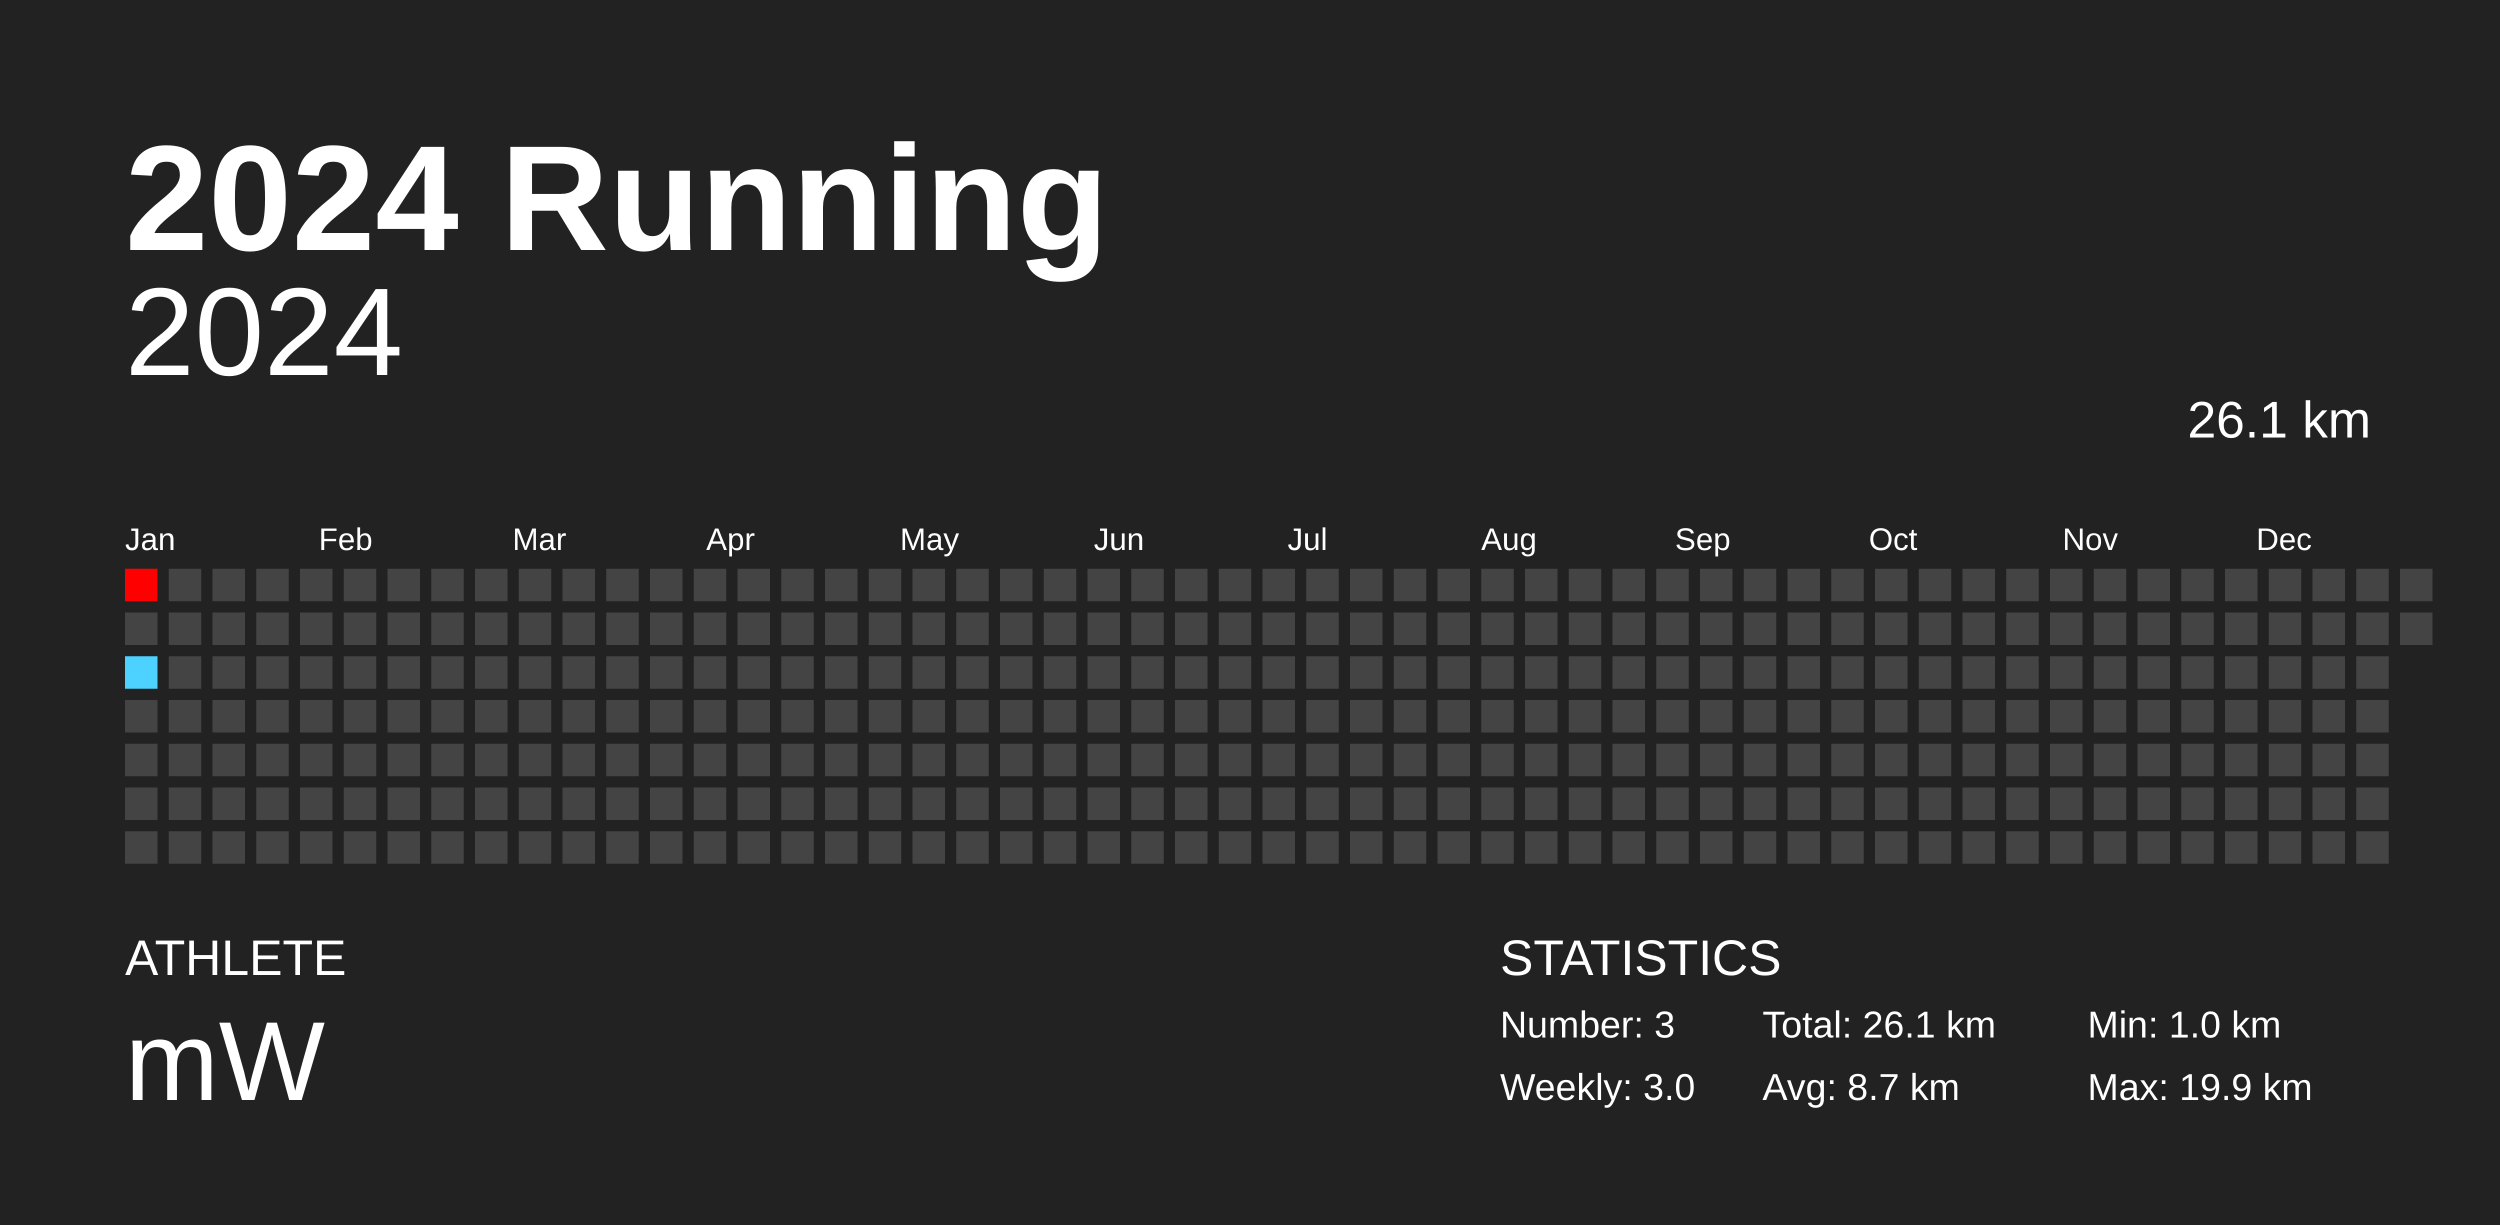
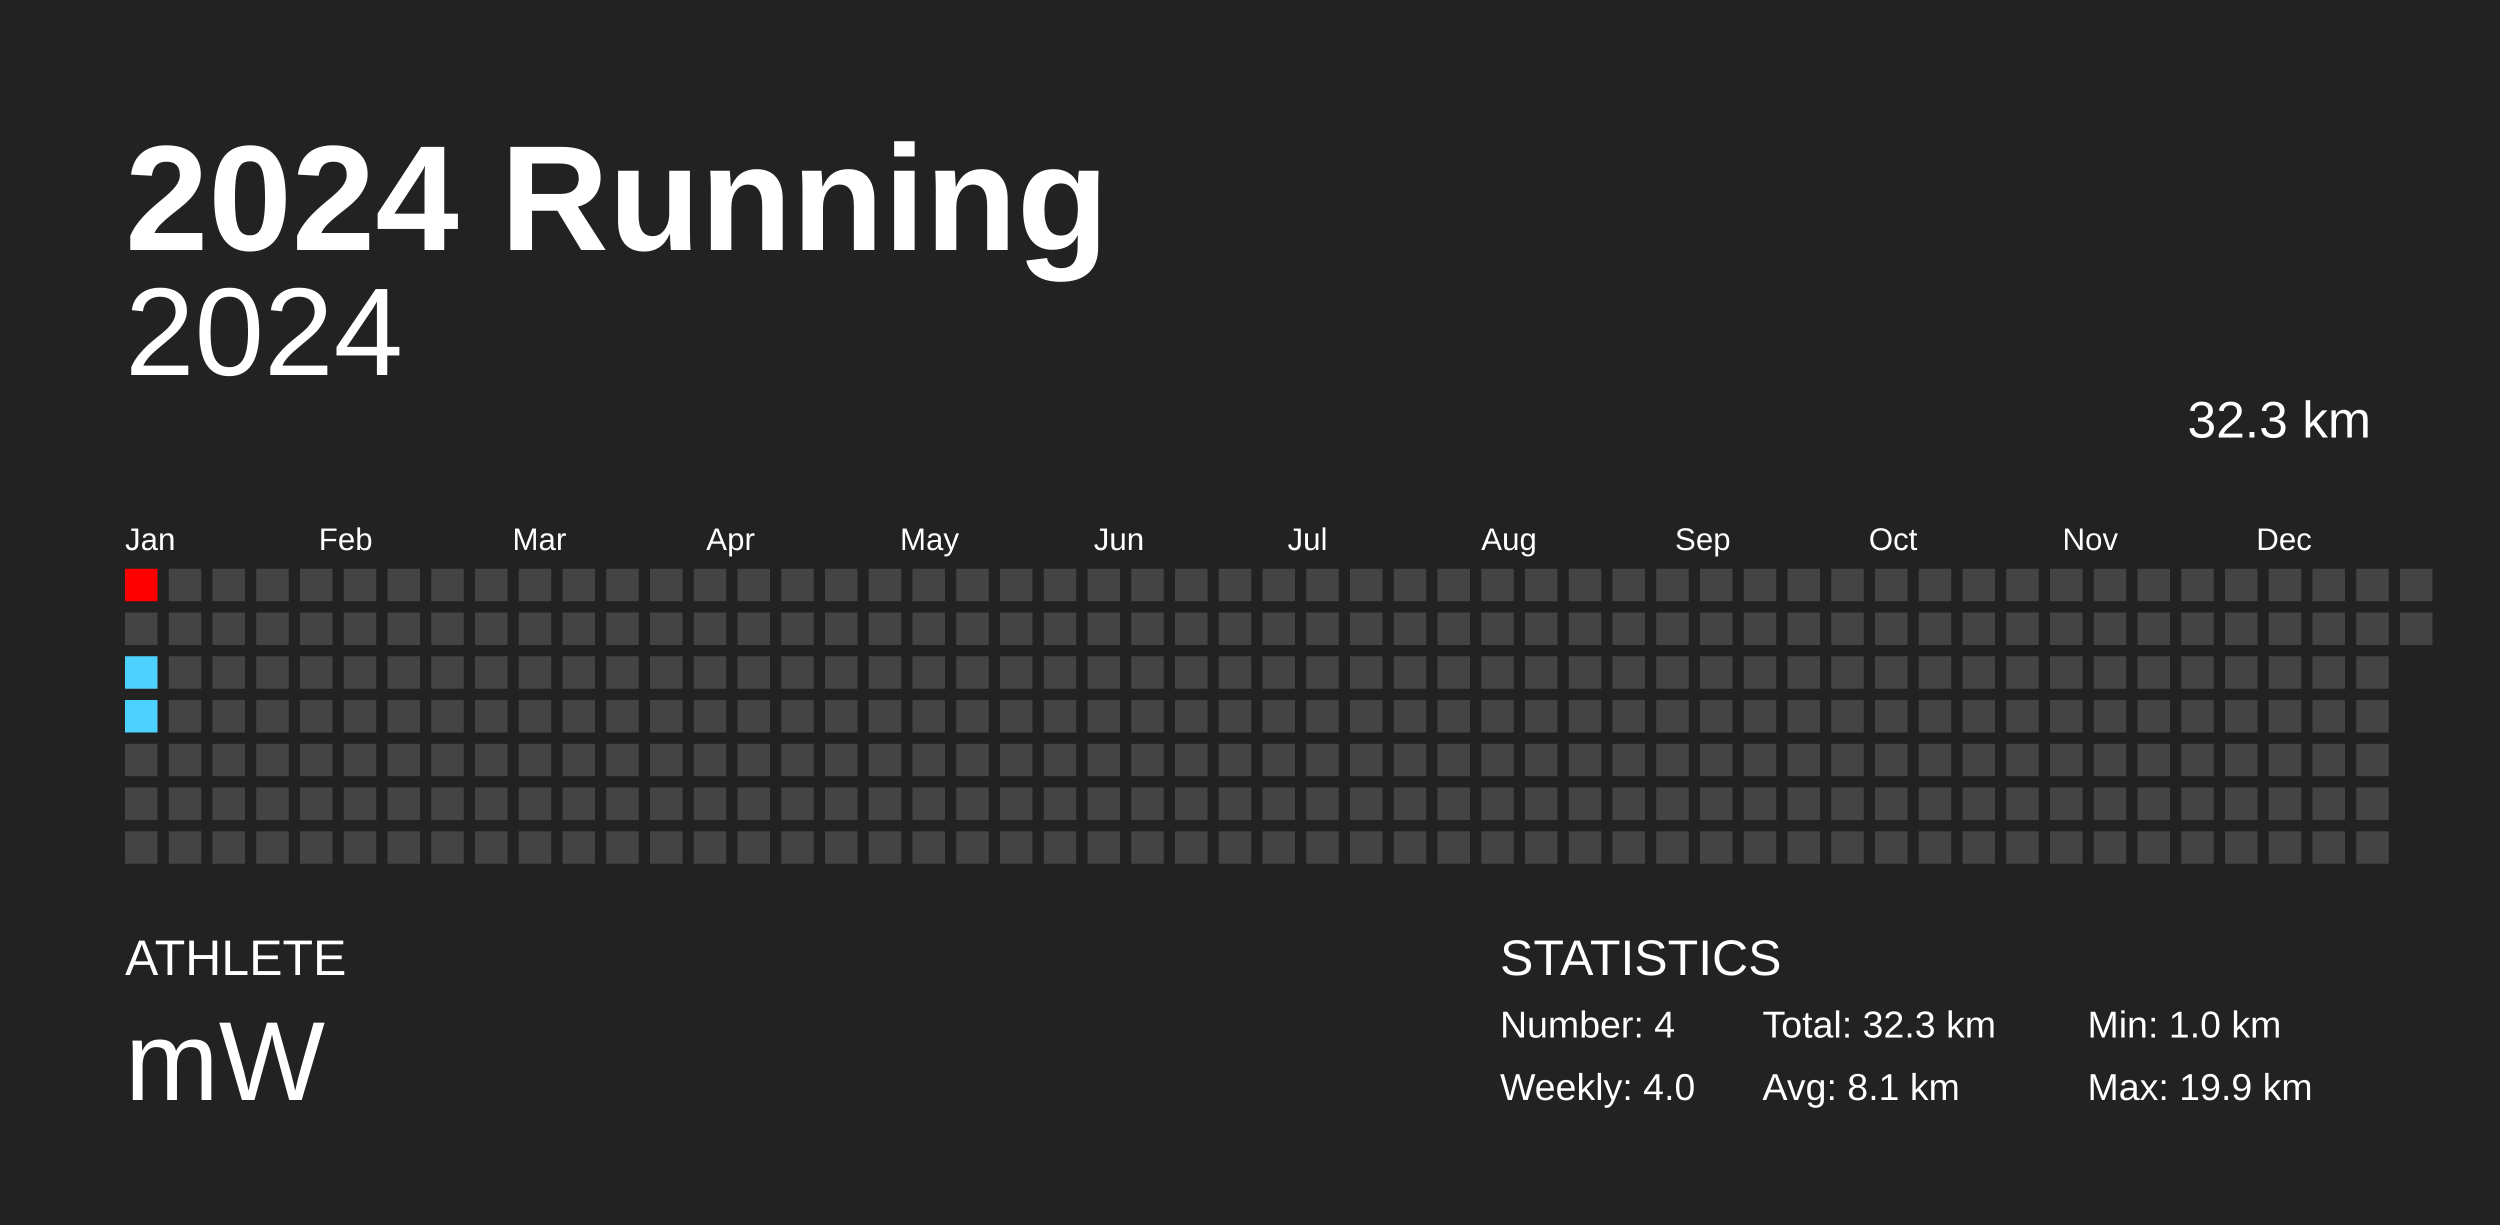
<svg xmlns="http://www.w3.org/2000/svg" baseProfile="full" height="98mm" version="1.1" viewBox="0,0,200,98" width="200mm">
  <defs />
  <rect fill="#222222" height="98" width="200" x="0" y="0" />
  <text fill="#FFFFFF" style="font-size:12px; font-family:Arial; font-weight:bold;" x="10" y="20">2024 Running</text>
  <text fill="#FFFFFF" style="font-size:4px; font-family:Arial" x="10" y="78">ATHLETE</text>
  <text fill="#FFFFFF" style="font-size:9px; font-family:Arial" x="10" y="88">mW</text>
  <text fill="#FFFFFF" style="font-size:4px; font-family:Arial" x="120" y="78">STATISTICS</text>
-   <text fill="#FFFFFF" style="font-size:3px; font-family:Arial" x="120" y="83">Number: 3</text>
-   <text fill="#FFFFFF" style="font-size:3px; font-family:Arial" x="120" y="88">Weekly: 3.0</text>
-   <text fill="#FFFFFF" style="font-size:3px; font-family:Arial" x="141" y="83">Total: 26.1 km</text>
-   <text fill="#FFFFFF" style="font-size:3px; font-family:Arial" x="141" y="88">Avg: 8.7 km</text>
+   <text fill="#FFFFFF" style="font-size:3px; font-family:Arial" x="120" y="83">Number: 4</text>
+   <text fill="#FFFFFF" style="font-size:3px; font-family:Arial" x="120" y="88">Weekly: 4.0</text>
+   <text fill="#FFFFFF" style="font-size:3px; font-family:Arial" x="141" y="83">Total: 32.3 km</text>
+   <text fill="#FFFFFF" style="font-size:3px; font-family:Arial" x="141" y="88">Avg: 8.1 km</text>
  <text fill="#FFFFFF" style="font-size:3px; font-family:Arial" x="167" y="83">Min: 1.0 km</text>
  <text fill="#FFFFFF" style="font-size:3px; font-family:Arial" x="167" y="88">Max: 19.9 km</text>
  <text alignment-baseline="hanging" fill="#FFFFFF" style="font-size:10.0px; font-family:Arial;" x="10" y="30">2024</text>
-   <text alignment-baseline="hanging" fill="#FFFFFF" style="font-size:4.125px; font-family:Arial;" x="175" y="35">26.1 km</text>
+   <text alignment-baseline="hanging" fill="#FFFFFF" style="font-size:4.125px; font-family:Arial;" x="175" y="35">32.3 km</text>
  <text fill="#FFFFFF" style="font-size:2.5px; font-family:Arial" x="10.0" y="44">Jan</text>
  <text fill="#FFFFFF" style="font-size:2.5px; font-family:Arial" x="25.5" y="44">Feb</text>
  <text fill="#FFFFFF" style="font-size:2.5px; font-family:Arial" x="41.0" y="44">Mar</text>
  <text fill="#FFFFFF" style="font-size:2.5px; font-family:Arial" x="56.5" y="44">Apr</text>
  <text fill="#FFFFFF" style="font-size:2.5px; font-family:Arial" x="72.0" y="44">May</text>
  <text fill="#FFFFFF" style="font-size:2.5px; font-family:Arial" x="87.5" y="44">Jun</text>
  <text fill="#FFFFFF" style="font-size:2.5px; font-family:Arial" x="103.0" y="44">Jul</text>
  <text fill="#FFFFFF" style="font-size:2.5px; font-family:Arial" x="118.5" y="44">Aug</text>
  <text fill="#FFFFFF" style="font-size:2.5px; font-family:Arial" x="134.0" y="44">Sep</text>
  <text fill="#FFFFFF" style="font-size:2.5px; font-family:Arial" x="149.5" y="44">Oct</text>
  <text fill="#FFFFFF" style="font-size:2.5px; font-family:Arial" x="165.0" y="44">Nov</text>
  <text fill="#FFFFFF" style="font-size:2.5px; font-family:Arial" x="180.5" y="44">Dec</text>
  <rect fill="red" height="2.6" width="2.6" x="10.0" y="45.5" />
  <rect fill="#444444" height="2.6" width="2.6" x="10.0" y="49.0" />
  <rect fill="#4dd2ff" height="2.6" width="2.6" x="10.0" y="52.5" />
-   <rect fill="#444444" height="2.6" width="2.6" x="10.0" y="56.0" />
+   <rect fill="#4dd2ff" height="2.6" width="2.6" x="10.0" y="56.0" />
  <rect fill="#444444" height="2.6" width="2.6" x="10.0" y="59.5" />
  <rect fill="#444444" height="2.6" width="2.6" x="10.0" y="63.0" />
  <rect fill="#444444" height="2.6" width="2.6" x="10.0" y="66.5" />
  <rect fill="#444444" height="2.6" width="2.6" x="13.5" y="45.5" />
  <rect fill="#444444" height="2.6" width="2.6" x="13.5" y="49.0" />
  <rect fill="#444444" height="2.6" width="2.6" x="13.5" y="52.5" />
  <rect fill="#444444" height="2.6" width="2.6" x="13.5" y="56.0" />
  <rect fill="#444444" height="2.6" width="2.6" x="13.5" y="59.5" />
  <rect fill="#444444" height="2.6" width="2.6" x="13.5" y="63.0" />
  <rect fill="#444444" height="2.6" width="2.6" x="13.5" y="66.5" />
  <rect fill="#444444" height="2.6" width="2.6" x="17.0" y="45.5" />
  <rect fill="#444444" height="2.6" width="2.6" x="17.0" y="49.0" />
  <rect fill="#444444" height="2.6" width="2.6" x="17.0" y="52.5" />
  <rect fill="#444444" height="2.6" width="2.6" x="17.0" y="56.0" />
  <rect fill="#444444" height="2.6" width="2.6" x="17.0" y="59.5" />
  <rect fill="#444444" height="2.6" width="2.6" x="17.0" y="63.0" />
  <rect fill="#444444" height="2.6" width="2.6" x="17.0" y="66.5" />
  <rect fill="#444444" height="2.6" width="2.6" x="20.5" y="45.5" />
  <rect fill="#444444" height="2.6" width="2.6" x="20.5" y="49.0" />
  <rect fill="#444444" height="2.6" width="2.6" x="20.5" y="52.5" />
  <rect fill="#444444" height="2.6" width="2.6" x="20.5" y="56.0" />
  <rect fill="#444444" height="2.6" width="2.6" x="20.5" y="59.5" />
  <rect fill="#444444" height="2.6" width="2.6" x="20.5" y="63.0" />
  <rect fill="#444444" height="2.6" width="2.6" x="20.5" y="66.5" />
  <rect fill="#444444" height="2.6" width="2.6" x="24.0" y="45.5" />
  <rect fill="#444444" height="2.6" width="2.6" x="24.0" y="49.0" />
  <rect fill="#444444" height="2.6" width="2.6" x="24.0" y="52.5" />
  <rect fill="#444444" height="2.6" width="2.6" x="24.0" y="56.0" />
  <rect fill="#444444" height="2.6" width="2.6" x="24.0" y="59.5" />
  <rect fill="#444444" height="2.6" width="2.6" x="24.0" y="63.0" />
  <rect fill="#444444" height="2.6" width="2.6" x="24.0" y="66.5" />
  <rect fill="#444444" height="2.6" width="2.6" x="27.5" y="45.5" />
  <rect fill="#444444" height="2.6" width="2.6" x="27.5" y="49.0" />
  <rect fill="#444444" height="2.6" width="2.6" x="27.5" y="52.5" />
  <rect fill="#444444" height="2.6" width="2.6" x="27.5" y="56.0" />
  <rect fill="#444444" height="2.6" width="2.6" x="27.5" y="59.5" />
  <rect fill="#444444" height="2.6" width="2.6" x="27.5" y="63.0" />
  <rect fill="#444444" height="2.6" width="2.6" x="27.5" y="66.5" />
  <rect fill="#444444" height="2.6" width="2.6" x="31.0" y="45.5" />
  <rect fill="#444444" height="2.6" width="2.6" x="31.0" y="49.0" />
  <rect fill="#444444" height="2.6" width="2.6" x="31.0" y="52.5" />
  <rect fill="#444444" height="2.6" width="2.6" x="31.0" y="56.0" />
  <rect fill="#444444" height="2.6" width="2.6" x="31.0" y="59.5" />
  <rect fill="#444444" height="2.6" width="2.6" x="31.0" y="63.0" />
  <rect fill="#444444" height="2.6" width="2.6" x="31.0" y="66.5" />
  <rect fill="#444444" height="2.6" width="2.6" x="34.5" y="45.5" />
  <rect fill="#444444" height="2.6" width="2.6" x="34.5" y="49.0" />
  <rect fill="#444444" height="2.6" width="2.6" x="34.5" y="52.5" />
  <rect fill="#444444" height="2.6" width="2.6" x="34.5" y="56.0" />
  <rect fill="#444444" height="2.6" width="2.6" x="34.5" y="59.5" />
  <rect fill="#444444" height="2.6" width="2.6" x="34.5" y="63.0" />
  <rect fill="#444444" height="2.6" width="2.6" x="34.5" y="66.5" />
  <rect fill="#444444" height="2.6" width="2.6" x="38.0" y="45.5" />
  <rect fill="#444444" height="2.6" width="2.6" x="38.0" y="49.0" />
  <rect fill="#444444" height="2.6" width="2.6" x="38.0" y="52.5" />
  <rect fill="#444444" height="2.6" width="2.6" x="38.0" y="56.0" />
  <rect fill="#444444" height="2.6" width="2.6" x="38.0" y="59.5" />
  <rect fill="#444444" height="2.6" width="2.6" x="38.0" y="63.0" />
  <rect fill="#444444" height="2.6" width="2.6" x="38.0" y="66.5" />
  <rect fill="#444444" height="2.6" width="2.6" x="41.5" y="45.5" />
  <rect fill="#444444" height="2.6" width="2.6" x="41.5" y="49.0" />
  <rect fill="#444444" height="2.6" width="2.6" x="41.5" y="52.5" />
  <rect fill="#444444" height="2.6" width="2.6" x="41.5" y="56.0" />
  <rect fill="#444444" height="2.6" width="2.6" x="41.5" y="59.5" />
  <rect fill="#444444" height="2.6" width="2.6" x="41.5" y="63.0" />
  <rect fill="#444444" height="2.6" width="2.6" x="41.5" y="66.5" />
  <rect fill="#444444" height="2.6" width="2.6" x="45.0" y="45.5" />
  <rect fill="#444444" height="2.6" width="2.6" x="45.0" y="49.0" />
  <rect fill="#444444" height="2.6" width="2.6" x="45.0" y="52.5" />
  <rect fill="#444444" height="2.6" width="2.6" x="45.0" y="56.0" />
  <rect fill="#444444" height="2.6" width="2.6" x="45.0" y="59.5" />
  <rect fill="#444444" height="2.6" width="2.6" x="45.0" y="63.0" />
  <rect fill="#444444" height="2.6" width="2.6" x="45.0" y="66.5" />
  <rect fill="#444444" height="2.6" width="2.6" x="48.5" y="45.5" />
  <rect fill="#444444" height="2.6" width="2.6" x="48.5" y="49.0" />
  <rect fill="#444444" height="2.6" width="2.6" x="48.5" y="52.5" />
  <rect fill="#444444" height="2.6" width="2.6" x="48.5" y="56.0" />
  <rect fill="#444444" height="2.6" width="2.6" x="48.5" y="59.5" />
  <rect fill="#444444" height="2.6" width="2.6" x="48.5" y="63.0" />
  <rect fill="#444444" height="2.6" width="2.6" x="48.5" y="66.5" />
  <rect fill="#444444" height="2.6" width="2.6" x="52.0" y="45.5" />
  <rect fill="#444444" height="2.6" width="2.6" x="52.0" y="49.0" />
  <rect fill="#444444" height="2.6" width="2.6" x="52.0" y="52.5" />
  <rect fill="#444444" height="2.6" width="2.6" x="52.0" y="56.0" />
  <rect fill="#444444" height="2.6" width="2.6" x="52.0" y="59.5" />
  <rect fill="#444444" height="2.6" width="2.6" x="52.0" y="63.0" />
  <rect fill="#444444" height="2.6" width="2.6" x="52.0" y="66.5" />
  <rect fill="#444444" height="2.6" width="2.6" x="55.5" y="45.5" />
  <rect fill="#444444" height="2.6" width="2.6" x="55.5" y="49.0" />
  <rect fill="#444444" height="2.6" width="2.6" x="55.5" y="52.5" />
  <rect fill="#444444" height="2.6" width="2.6" x="55.5" y="56.0" />
  <rect fill="#444444" height="2.6" width="2.6" x="55.5" y="59.5" />
  <rect fill="#444444" height="2.6" width="2.6" x="55.5" y="63.0" />
  <rect fill="#444444" height="2.6" width="2.6" x="55.5" y="66.5" />
  <rect fill="#444444" height="2.6" width="2.6" x="59.0" y="45.5" />
  <rect fill="#444444" height="2.6" width="2.6" x="59.0" y="49.0" />
  <rect fill="#444444" height="2.6" width="2.6" x="59.0" y="52.5" />
  <rect fill="#444444" height="2.6" width="2.6" x="59.0" y="56.0" />
  <rect fill="#444444" height="2.6" width="2.6" x="59.0" y="59.5" />
  <rect fill="#444444" height="2.6" width="2.6" x="59.0" y="63.0" />
  <rect fill="#444444" height="2.6" width="2.6" x="59.0" y="66.5" />
  <rect fill="#444444" height="2.6" width="2.6" x="62.5" y="45.5" />
  <rect fill="#444444" height="2.6" width="2.6" x="62.5" y="49.0" />
  <rect fill="#444444" height="2.6" width="2.6" x="62.5" y="52.5" />
  <rect fill="#444444" height="2.6" width="2.6" x="62.5" y="56.0" />
  <rect fill="#444444" height="2.6" width="2.6" x="62.5" y="59.5" />
  <rect fill="#444444" height="2.6" width="2.6" x="62.5" y="63.0" />
  <rect fill="#444444" height="2.6" width="2.6" x="62.5" y="66.5" />
  <rect fill="#444444" height="2.6" width="2.6" x="66.0" y="45.5" />
  <rect fill="#444444" height="2.6" width="2.6" x="66.0" y="49.0" />
  <rect fill="#444444" height="2.6" width="2.6" x="66.0" y="52.5" />
  <rect fill="#444444" height="2.6" width="2.6" x="66.0" y="56.0" />
  <rect fill="#444444" height="2.6" width="2.6" x="66.0" y="59.5" />
  <rect fill="#444444" height="2.6" width="2.6" x="66.0" y="63.0" />
  <rect fill="#444444" height="2.6" width="2.6" x="66.0" y="66.5" />
  <rect fill="#444444" height="2.6" width="2.6" x="69.5" y="45.5" />
  <rect fill="#444444" height="2.6" width="2.6" x="69.5" y="49.0" />
  <rect fill="#444444" height="2.6" width="2.6" x="69.5" y="52.5" />
  <rect fill="#444444" height="2.6" width="2.6" x="69.5" y="56.0" />
  <rect fill="#444444" height="2.6" width="2.6" x="69.5" y="59.5" />
  <rect fill="#444444" height="2.6" width="2.6" x="69.5" y="63.0" />
  <rect fill="#444444" height="2.6" width="2.6" x="69.5" y="66.5" />
  <rect fill="#444444" height="2.6" width="2.6" x="73.0" y="45.5" />
  <rect fill="#444444" height="2.6" width="2.6" x="73.0" y="49.0" />
  <rect fill="#444444" height="2.6" width="2.6" x="73.0" y="52.5" />
  <rect fill="#444444" height="2.6" width="2.6" x="73.0" y="56.0" />
  <rect fill="#444444" height="2.6" width="2.6" x="73.0" y="59.5" />
  <rect fill="#444444" height="2.6" width="2.6" x="73.0" y="63.0" />
  <rect fill="#444444" height="2.6" width="2.6" x="73.0" y="66.5" />
  <rect fill="#444444" height="2.6" width="2.6" x="76.5" y="45.5" />
  <rect fill="#444444" height="2.6" width="2.6" x="76.5" y="49.0" />
  <rect fill="#444444" height="2.6" width="2.6" x="76.5" y="52.5" />
  <rect fill="#444444" height="2.6" width="2.6" x="76.5" y="56.0" />
  <rect fill="#444444" height="2.6" width="2.6" x="76.5" y="59.5" />
  <rect fill="#444444" height="2.6" width="2.6" x="76.5" y="63.0" />
  <rect fill="#444444" height="2.6" width="2.6" x="76.5" y="66.5" />
  <rect fill="#444444" height="2.6" width="2.6" x="80.0" y="45.5" />
  <rect fill="#444444" height="2.6" width="2.6" x="80.0" y="49.0" />
  <rect fill="#444444" height="2.6" width="2.6" x="80.0" y="52.5" />
  <rect fill="#444444" height="2.6" width="2.6" x="80.0" y="56.0" />
  <rect fill="#444444" height="2.6" width="2.6" x="80.0" y="59.5" />
  <rect fill="#444444" height="2.6" width="2.6" x="80.0" y="63.0" />
  <rect fill="#444444" height="2.6" width="2.6" x="80.0" y="66.5" />
  <rect fill="#444444" height="2.6" width="2.6" x="83.5" y="45.5" />
  <rect fill="#444444" height="2.6" width="2.6" x="83.5" y="49.0" />
  <rect fill="#444444" height="2.6" width="2.6" x="83.5" y="52.5" />
  <rect fill="#444444" height="2.6" width="2.6" x="83.5" y="56.0" />
  <rect fill="#444444" height="2.6" width="2.6" x="83.5" y="59.5" />
  <rect fill="#444444" height="2.6" width="2.6" x="83.5" y="63.0" />
  <rect fill="#444444" height="2.6" width="2.6" x="83.5" y="66.5" />
  <rect fill="#444444" height="2.6" width="2.6" x="87.0" y="45.5" />
  <rect fill="#444444" height="2.6" width="2.6" x="87.0" y="49.0" />
  <rect fill="#444444" height="2.6" width="2.6" x="87.0" y="52.5" />
  <rect fill="#444444" height="2.6" width="2.6" x="87.0" y="56.0" />
  <rect fill="#444444" height="2.6" width="2.6" x="87.0" y="59.5" />
  <rect fill="#444444" height="2.6" width="2.6" x="87.0" y="63.0" />
  <rect fill="#444444" height="2.6" width="2.6" x="87.0" y="66.5" />
  <rect fill="#444444" height="2.6" width="2.6" x="90.5" y="45.5" />
  <rect fill="#444444" height="2.6" width="2.6" x="90.5" y="49.0" />
  <rect fill="#444444" height="2.6" width="2.6" x="90.5" y="52.5" />
  <rect fill="#444444" height="2.6" width="2.6" x="90.5" y="56.0" />
  <rect fill="#444444" height="2.6" width="2.6" x="90.5" y="59.5" />
  <rect fill="#444444" height="2.6" width="2.6" x="90.5" y="63.0" />
  <rect fill="#444444" height="2.6" width="2.6" x="90.5" y="66.5" />
  <rect fill="#444444" height="2.6" width="2.6" x="94.0" y="45.5" />
  <rect fill="#444444" height="2.6" width="2.6" x="94.0" y="49.0" />
  <rect fill="#444444" height="2.6" width="2.6" x="94.0" y="52.5" />
  <rect fill="#444444" height="2.6" width="2.6" x="94.0" y="56.0" />
  <rect fill="#444444" height="2.6" width="2.6" x="94.0" y="59.5" />
  <rect fill="#444444" height="2.6" width="2.6" x="94.0" y="63.0" />
  <rect fill="#444444" height="2.6" width="2.6" x="94.0" y="66.5" />
  <rect fill="#444444" height="2.6" width="2.6" x="97.5" y="45.5" />
  <rect fill="#444444" height="2.6" width="2.6" x="97.5" y="49.0" />
  <rect fill="#444444" height="2.6" width="2.6" x="97.5" y="52.5" />
  <rect fill="#444444" height="2.6" width="2.6" x="97.5" y="56.0" />
  <rect fill="#444444" height="2.6" width="2.6" x="97.5" y="59.5" />
  <rect fill="#444444" height="2.6" width="2.6" x="97.5" y="63.0" />
  <rect fill="#444444" height="2.6" width="2.6" x="97.5" y="66.5" />
  <rect fill="#444444" height="2.6" width="2.6" x="101.0" y="45.5" />
  <rect fill="#444444" height="2.6" width="2.6" x="101.0" y="49.0" />
  <rect fill="#444444" height="2.6" width="2.6" x="101.0" y="52.5" />
  <rect fill="#444444" height="2.6" width="2.6" x="101.0" y="56.0" />
  <rect fill="#444444" height="2.6" width="2.6" x="101.0" y="59.5" />
  <rect fill="#444444" height="2.6" width="2.6" x="101.0" y="63.0" />
  <rect fill="#444444" height="2.6" width="2.6" x="101.0" y="66.5" />
  <rect fill="#444444" height="2.6" width="2.6" x="104.5" y="45.5" />
  <rect fill="#444444" height="2.6" width="2.6" x="104.5" y="49.0" />
  <rect fill="#444444" height="2.6" width="2.6" x="104.5" y="52.5" />
  <rect fill="#444444" height="2.6" width="2.6" x="104.5" y="56.0" />
  <rect fill="#444444" height="2.6" width="2.6" x="104.5" y="59.5" />
  <rect fill="#444444" height="2.6" width="2.6" x="104.5" y="63.0" />
  <rect fill="#444444" height="2.6" width="2.6" x="104.5" y="66.5" />
  <rect fill="#444444" height="2.6" width="2.6" x="108.0" y="45.5" />
  <rect fill="#444444" height="2.6" width="2.6" x="108.0" y="49.0" />
  <rect fill="#444444" height="2.6" width="2.6" x="108.0" y="52.5" />
  <rect fill="#444444" height="2.6" width="2.6" x="108.0" y="56.0" />
  <rect fill="#444444" height="2.6" width="2.6" x="108.0" y="59.5" />
  <rect fill="#444444" height="2.6" width="2.6" x="108.0" y="63.0" />
  <rect fill="#444444" height="2.6" width="2.6" x="108.0" y="66.5" />
  <rect fill="#444444" height="2.6" width="2.6" x="111.5" y="45.5" />
  <rect fill="#444444" height="2.6" width="2.6" x="111.5" y="49.0" />
  <rect fill="#444444" height="2.6" width="2.6" x="111.5" y="52.5" />
  <rect fill="#444444" height="2.6" width="2.6" x="111.5" y="56.0" />
  <rect fill="#444444" height="2.6" width="2.6" x="111.5" y="59.5" />
  <rect fill="#444444" height="2.6" width="2.6" x="111.5" y="63.0" />
  <rect fill="#444444" height="2.6" width="2.6" x="111.5" y="66.5" />
  <rect fill="#444444" height="2.6" width="2.6" x="115.0" y="45.5" />
  <rect fill="#444444" height="2.6" width="2.6" x="115.0" y="49.0" />
  <rect fill="#444444" height="2.6" width="2.6" x="115.0" y="52.5" />
  <rect fill="#444444" height="2.6" width="2.6" x="115.0" y="56.0" />
  <rect fill="#444444" height="2.6" width="2.6" x="115.0" y="59.5" />
  <rect fill="#444444" height="2.6" width="2.6" x="115.0" y="63.0" />
  <rect fill="#444444" height="2.6" width="2.6" x="115.0" y="66.5" />
  <rect fill="#444444" height="2.6" width="2.6" x="118.5" y="45.5" />
  <rect fill="#444444" height="2.6" width="2.6" x="118.5" y="49.0" />
  <rect fill="#444444" height="2.6" width="2.6" x="118.5" y="52.5" />
  <rect fill="#444444" height="2.6" width="2.6" x="118.5" y="56.0" />
  <rect fill="#444444" height="2.6" width="2.6" x="118.5" y="59.5" />
  <rect fill="#444444" height="2.6" width="2.6" x="118.5" y="63.0" />
  <rect fill="#444444" height="2.6" width="2.6" x="118.5" y="66.5" />
  <rect fill="#444444" height="2.6" width="2.6" x="122.0" y="45.5" />
  <rect fill="#444444" height="2.6" width="2.6" x="122.0" y="49.0" />
  <rect fill="#444444" height="2.6" width="2.6" x="122.0" y="52.5" />
  <rect fill="#444444" height="2.6" width="2.6" x="122.0" y="56.0" />
  <rect fill="#444444" height="2.6" width="2.6" x="122.0" y="59.5" />
  <rect fill="#444444" height="2.6" width="2.6" x="122.0" y="63.0" />
  <rect fill="#444444" height="2.6" width="2.6" x="122.0" y="66.5" />
  <rect fill="#444444" height="2.6" width="2.6" x="125.5" y="45.5" />
  <rect fill="#444444" height="2.6" width="2.6" x="125.5" y="49.0" />
  <rect fill="#444444" height="2.6" width="2.6" x="125.5" y="52.5" />
  <rect fill="#444444" height="2.6" width="2.6" x="125.5" y="56.0" />
  <rect fill="#444444" height="2.6" width="2.6" x="125.5" y="59.5" />
  <rect fill="#444444" height="2.6" width="2.6" x="125.5" y="63.0" />
  <rect fill="#444444" height="2.6" width="2.6" x="125.5" y="66.5" />
  <rect fill="#444444" height="2.6" width="2.6" x="129.0" y="45.5" />
  <rect fill="#444444" height="2.6" width="2.6" x="129.0" y="49.0" />
  <rect fill="#444444" height="2.6" width="2.6" x="129.0" y="52.5" />
  <rect fill="#444444" height="2.6" width="2.6" x="129.0" y="56.0" />
  <rect fill="#444444" height="2.6" width="2.6" x="129.0" y="59.5" />
  <rect fill="#444444" height="2.6" width="2.6" x="129.0" y="63.0" />
  <rect fill="#444444" height="2.6" width="2.6" x="129.0" y="66.5" />
  <rect fill="#444444" height="2.6" width="2.6" x="132.5" y="45.5" />
  <rect fill="#444444" height="2.6" width="2.6" x="132.5" y="49.0" />
  <rect fill="#444444" height="2.6" width="2.6" x="132.5" y="52.5" />
  <rect fill="#444444" height="2.6" width="2.6" x="132.5" y="56.0" />
  <rect fill="#444444" height="2.6" width="2.6" x="132.5" y="59.5" />
  <rect fill="#444444" height="2.6" width="2.6" x="132.5" y="63.0" />
  <rect fill="#444444" height="2.6" width="2.6" x="132.5" y="66.5" />
  <rect fill="#444444" height="2.6" width="2.6" x="136.0" y="45.5" />
  <rect fill="#444444" height="2.6" width="2.6" x="136.0" y="49.0" />
  <rect fill="#444444" height="2.6" width="2.6" x="136.0" y="52.5" />
  <rect fill="#444444" height="2.6" width="2.6" x="136.0" y="56.0" />
  <rect fill="#444444" height="2.6" width="2.6" x="136.0" y="59.5" />
  <rect fill="#444444" height="2.6" width="2.6" x="136.0" y="63.0" />
  <rect fill="#444444" height="2.6" width="2.6" x="136.0" y="66.5" />
  <rect fill="#444444" height="2.6" width="2.6" x="139.5" y="45.5" />
  <rect fill="#444444" height="2.6" width="2.6" x="139.5" y="49.0" />
  <rect fill="#444444" height="2.6" width="2.6" x="139.5" y="52.5" />
  <rect fill="#444444" height="2.6" width="2.6" x="139.5" y="56.0" />
  <rect fill="#444444" height="2.6" width="2.6" x="139.5" y="59.5" />
  <rect fill="#444444" height="2.6" width="2.6" x="139.5" y="63.0" />
  <rect fill="#444444" height="2.6" width="2.6" x="139.5" y="66.5" />
  <rect fill="#444444" height="2.6" width="2.6" x="143.0" y="45.5" />
  <rect fill="#444444" height="2.6" width="2.6" x="143.0" y="49.0" />
  <rect fill="#444444" height="2.6" width="2.6" x="143.0" y="52.5" />
  <rect fill="#444444" height="2.6" width="2.6" x="143.0" y="56.0" />
  <rect fill="#444444" height="2.6" width="2.6" x="143.0" y="59.5" />
  <rect fill="#444444" height="2.6" width="2.6" x="143.0" y="63.0" />
  <rect fill="#444444" height="2.6" width="2.6" x="143.0" y="66.5" />
  <rect fill="#444444" height="2.6" width="2.6" x="146.5" y="45.5" />
  <rect fill="#444444" height="2.6" width="2.6" x="146.5" y="49.0" />
  <rect fill="#444444" height="2.6" width="2.6" x="146.5" y="52.5" />
  <rect fill="#444444" height="2.6" width="2.6" x="146.5" y="56.0" />
  <rect fill="#444444" height="2.6" width="2.6" x="146.5" y="59.5" />
  <rect fill="#444444" height="2.6" width="2.6" x="146.5" y="63.0" />
  <rect fill="#444444" height="2.6" width="2.6" x="146.5" y="66.5" />
  <rect fill="#444444" height="2.6" width="2.6" x="150.0" y="45.5" />
  <rect fill="#444444" height="2.6" width="2.6" x="150.0" y="49.0" />
  <rect fill="#444444" height="2.6" width="2.6" x="150.0" y="52.5" />
  <rect fill="#444444" height="2.6" width="2.6" x="150.0" y="56.0" />
  <rect fill="#444444" height="2.6" width="2.6" x="150.0" y="59.5" />
  <rect fill="#444444" height="2.6" width="2.6" x="150.0" y="63.0" />
  <rect fill="#444444" height="2.6" width="2.6" x="150.0" y="66.5" />
  <rect fill="#444444" height="2.6" width="2.6" x="153.5" y="45.5" />
  <rect fill="#444444" height="2.6" width="2.6" x="153.5" y="49.0" />
  <rect fill="#444444" height="2.6" width="2.6" x="153.5" y="52.5" />
  <rect fill="#444444" height="2.6" width="2.6" x="153.5" y="56.0" />
  <rect fill="#444444" height="2.6" width="2.6" x="153.5" y="59.5" />
  <rect fill="#444444" height="2.6" width="2.6" x="153.5" y="63.0" />
  <rect fill="#444444" height="2.6" width="2.6" x="153.5" y="66.5" />
  <rect fill="#444444" height="2.6" width="2.6" x="157.0" y="45.5" />
  <rect fill="#444444" height="2.6" width="2.6" x="157.0" y="49.0" />
  <rect fill="#444444" height="2.6" width="2.6" x="157.0" y="52.5" />
  <rect fill="#444444" height="2.6" width="2.6" x="157.0" y="56.0" />
  <rect fill="#444444" height="2.6" width="2.6" x="157.0" y="59.5" />
  <rect fill="#444444" height="2.6" width="2.6" x="157.0" y="63.0" />
  <rect fill="#444444" height="2.6" width="2.6" x="157.0" y="66.5" />
  <rect fill="#444444" height="2.6" width="2.6" x="160.5" y="45.5" />
  <rect fill="#444444" height="2.6" width="2.6" x="160.5" y="49.0" />
  <rect fill="#444444" height="2.6" width="2.6" x="160.5" y="52.5" />
  <rect fill="#444444" height="2.6" width="2.6" x="160.5" y="56.0" />
  <rect fill="#444444" height="2.6" width="2.6" x="160.5" y="59.5" />
  <rect fill="#444444" height="2.6" width="2.6" x="160.5" y="63.0" />
  <rect fill="#444444" height="2.6" width="2.6" x="160.5" y="66.5" />
  <rect fill="#444444" height="2.6" width="2.6" x="164.0" y="45.5" />
  <rect fill="#444444" height="2.6" width="2.6" x="164.0" y="49.0" />
  <rect fill="#444444" height="2.6" width="2.6" x="164.0" y="52.5" />
  <rect fill="#444444" height="2.6" width="2.6" x="164.0" y="56.0" />
  <rect fill="#444444" height="2.6" width="2.6" x="164.0" y="59.5" />
  <rect fill="#444444" height="2.6" width="2.6" x="164.0" y="63.0" />
  <rect fill="#444444" height="2.6" width="2.6" x="164.0" y="66.5" />
  <rect fill="#444444" height="2.6" width="2.6" x="167.5" y="45.5" />
  <rect fill="#444444" height="2.6" width="2.6" x="167.5" y="49.0" />
  <rect fill="#444444" height="2.6" width="2.6" x="167.5" y="52.5" />
  <rect fill="#444444" height="2.6" width="2.6" x="167.5" y="56.0" />
  <rect fill="#444444" height="2.6" width="2.6" x="167.5" y="59.5" />
  <rect fill="#444444" height="2.6" width="2.6" x="167.5" y="63.0" />
  <rect fill="#444444" height="2.6" width="2.6" x="167.5" y="66.5" />
  <rect fill="#444444" height="2.6" width="2.6" x="171.0" y="45.5" />
  <rect fill="#444444" height="2.6" width="2.6" x="171.0" y="49.0" />
  <rect fill="#444444" height="2.6" width="2.6" x="171.0" y="52.5" />
  <rect fill="#444444" height="2.6" width="2.6" x="171.0" y="56.0" />
  <rect fill="#444444" height="2.6" width="2.6" x="171.0" y="59.5" />
  <rect fill="#444444" height="2.6" width="2.6" x="171.0" y="63.0" />
  <rect fill="#444444" height="2.6" width="2.6" x="171.0" y="66.5" />
  <rect fill="#444444" height="2.6" width="2.6" x="174.5" y="45.5" />
  <rect fill="#444444" height="2.6" width="2.6" x="174.5" y="49.0" />
  <rect fill="#444444" height="2.6" width="2.6" x="174.5" y="52.5" />
  <rect fill="#444444" height="2.6" width="2.6" x="174.5" y="56.0" />
  <rect fill="#444444" height="2.6" width="2.6" x="174.5" y="59.5" />
  <rect fill="#444444" height="2.6" width="2.6" x="174.5" y="63.0" />
  <rect fill="#444444" height="2.6" width="2.6" x="174.5" y="66.5" />
  <rect fill="#444444" height="2.6" width="2.6" x="178.0" y="45.5" />
  <rect fill="#444444" height="2.6" width="2.6" x="178.0" y="49.0" />
  <rect fill="#444444" height="2.6" width="2.6" x="178.0" y="52.5" />
  <rect fill="#444444" height="2.6" width="2.6" x="178.0" y="56.0" />
  <rect fill="#444444" height="2.6" width="2.6" x="178.0" y="59.5" />
  <rect fill="#444444" height="2.6" width="2.6" x="178.0" y="63.0" />
  <rect fill="#444444" height="2.6" width="2.6" x="178.0" y="66.5" />
  <rect fill="#444444" height="2.6" width="2.6" x="181.5" y="45.5" />
  <rect fill="#444444" height="2.6" width="2.6" x="181.5" y="49.0" />
  <rect fill="#444444" height="2.6" width="2.6" x="181.5" y="52.5" />
  <rect fill="#444444" height="2.6" width="2.6" x="181.5" y="56.0" />
  <rect fill="#444444" height="2.6" width="2.6" x="181.5" y="59.5" />
  <rect fill="#444444" height="2.6" width="2.6" x="181.5" y="63.0" />
  <rect fill="#444444" height="2.6" width="2.6" x="181.5" y="66.5" />
  <rect fill="#444444" height="2.6" width="2.6" x="185.0" y="45.5" />
  <rect fill="#444444" height="2.6" width="2.6" x="185.0" y="49.0" />
  <rect fill="#444444" height="2.6" width="2.6" x="185.0" y="52.5" />
  <rect fill="#444444" height="2.6" width="2.6" x="185.0" y="56.0" />
  <rect fill="#444444" height="2.6" width="2.6" x="185.0" y="59.5" />
  <rect fill="#444444" height="2.6" width="2.6" x="185.0" y="63.0" />
  <rect fill="#444444" height="2.6" width="2.6" x="185.0" y="66.5" />
  <rect fill="#444444" height="2.6" width="2.6" x="188.5" y="45.5" />
  <rect fill="#444444" height="2.6" width="2.6" x="188.5" y="49.0" />
  <rect fill="#444444" height="2.6" width="2.6" x="188.5" y="52.5" />
  <rect fill="#444444" height="2.6" width="2.6" x="188.5" y="56.0" />
  <rect fill="#444444" height="2.6" width="2.6" x="188.5" y="59.5" />
  <rect fill="#444444" height="2.6" width="2.6" x="188.5" y="63.0" />
  <rect fill="#444444" height="2.6" width="2.6" x="188.5" y="66.5" />
  <rect fill="#444444" height="2.6" width="2.6" x="192.0" y="45.5" />
  <rect fill="#444444" height="2.6" width="2.6" x="192.0" y="49.0" />
</svg>
